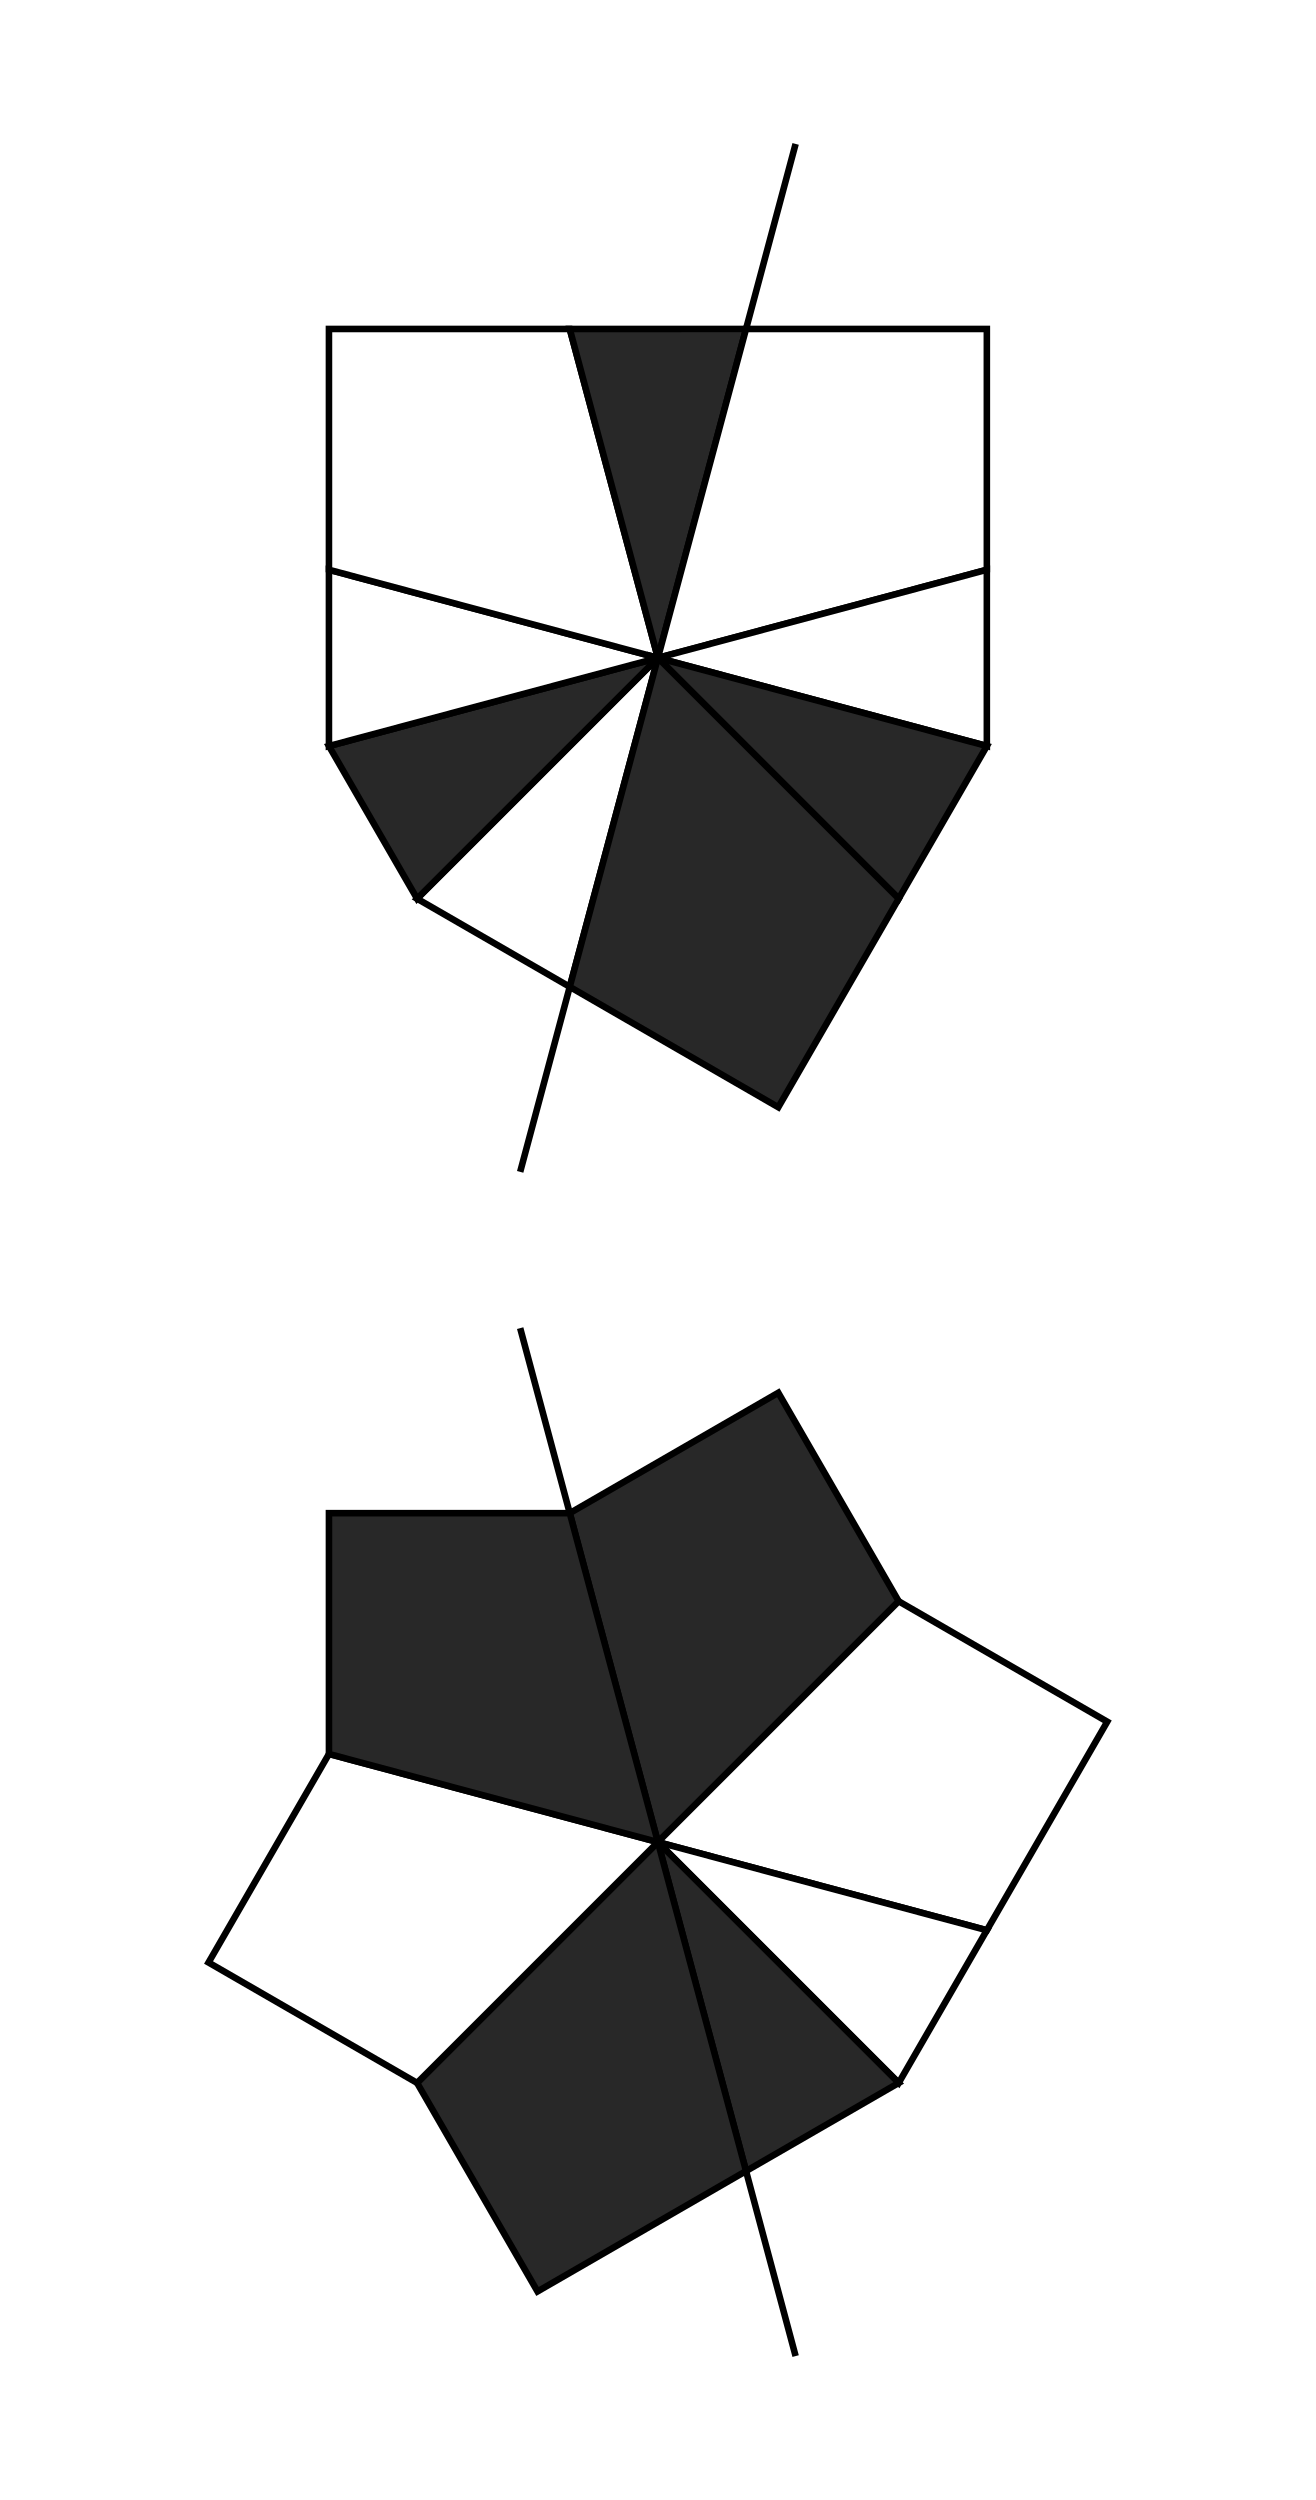
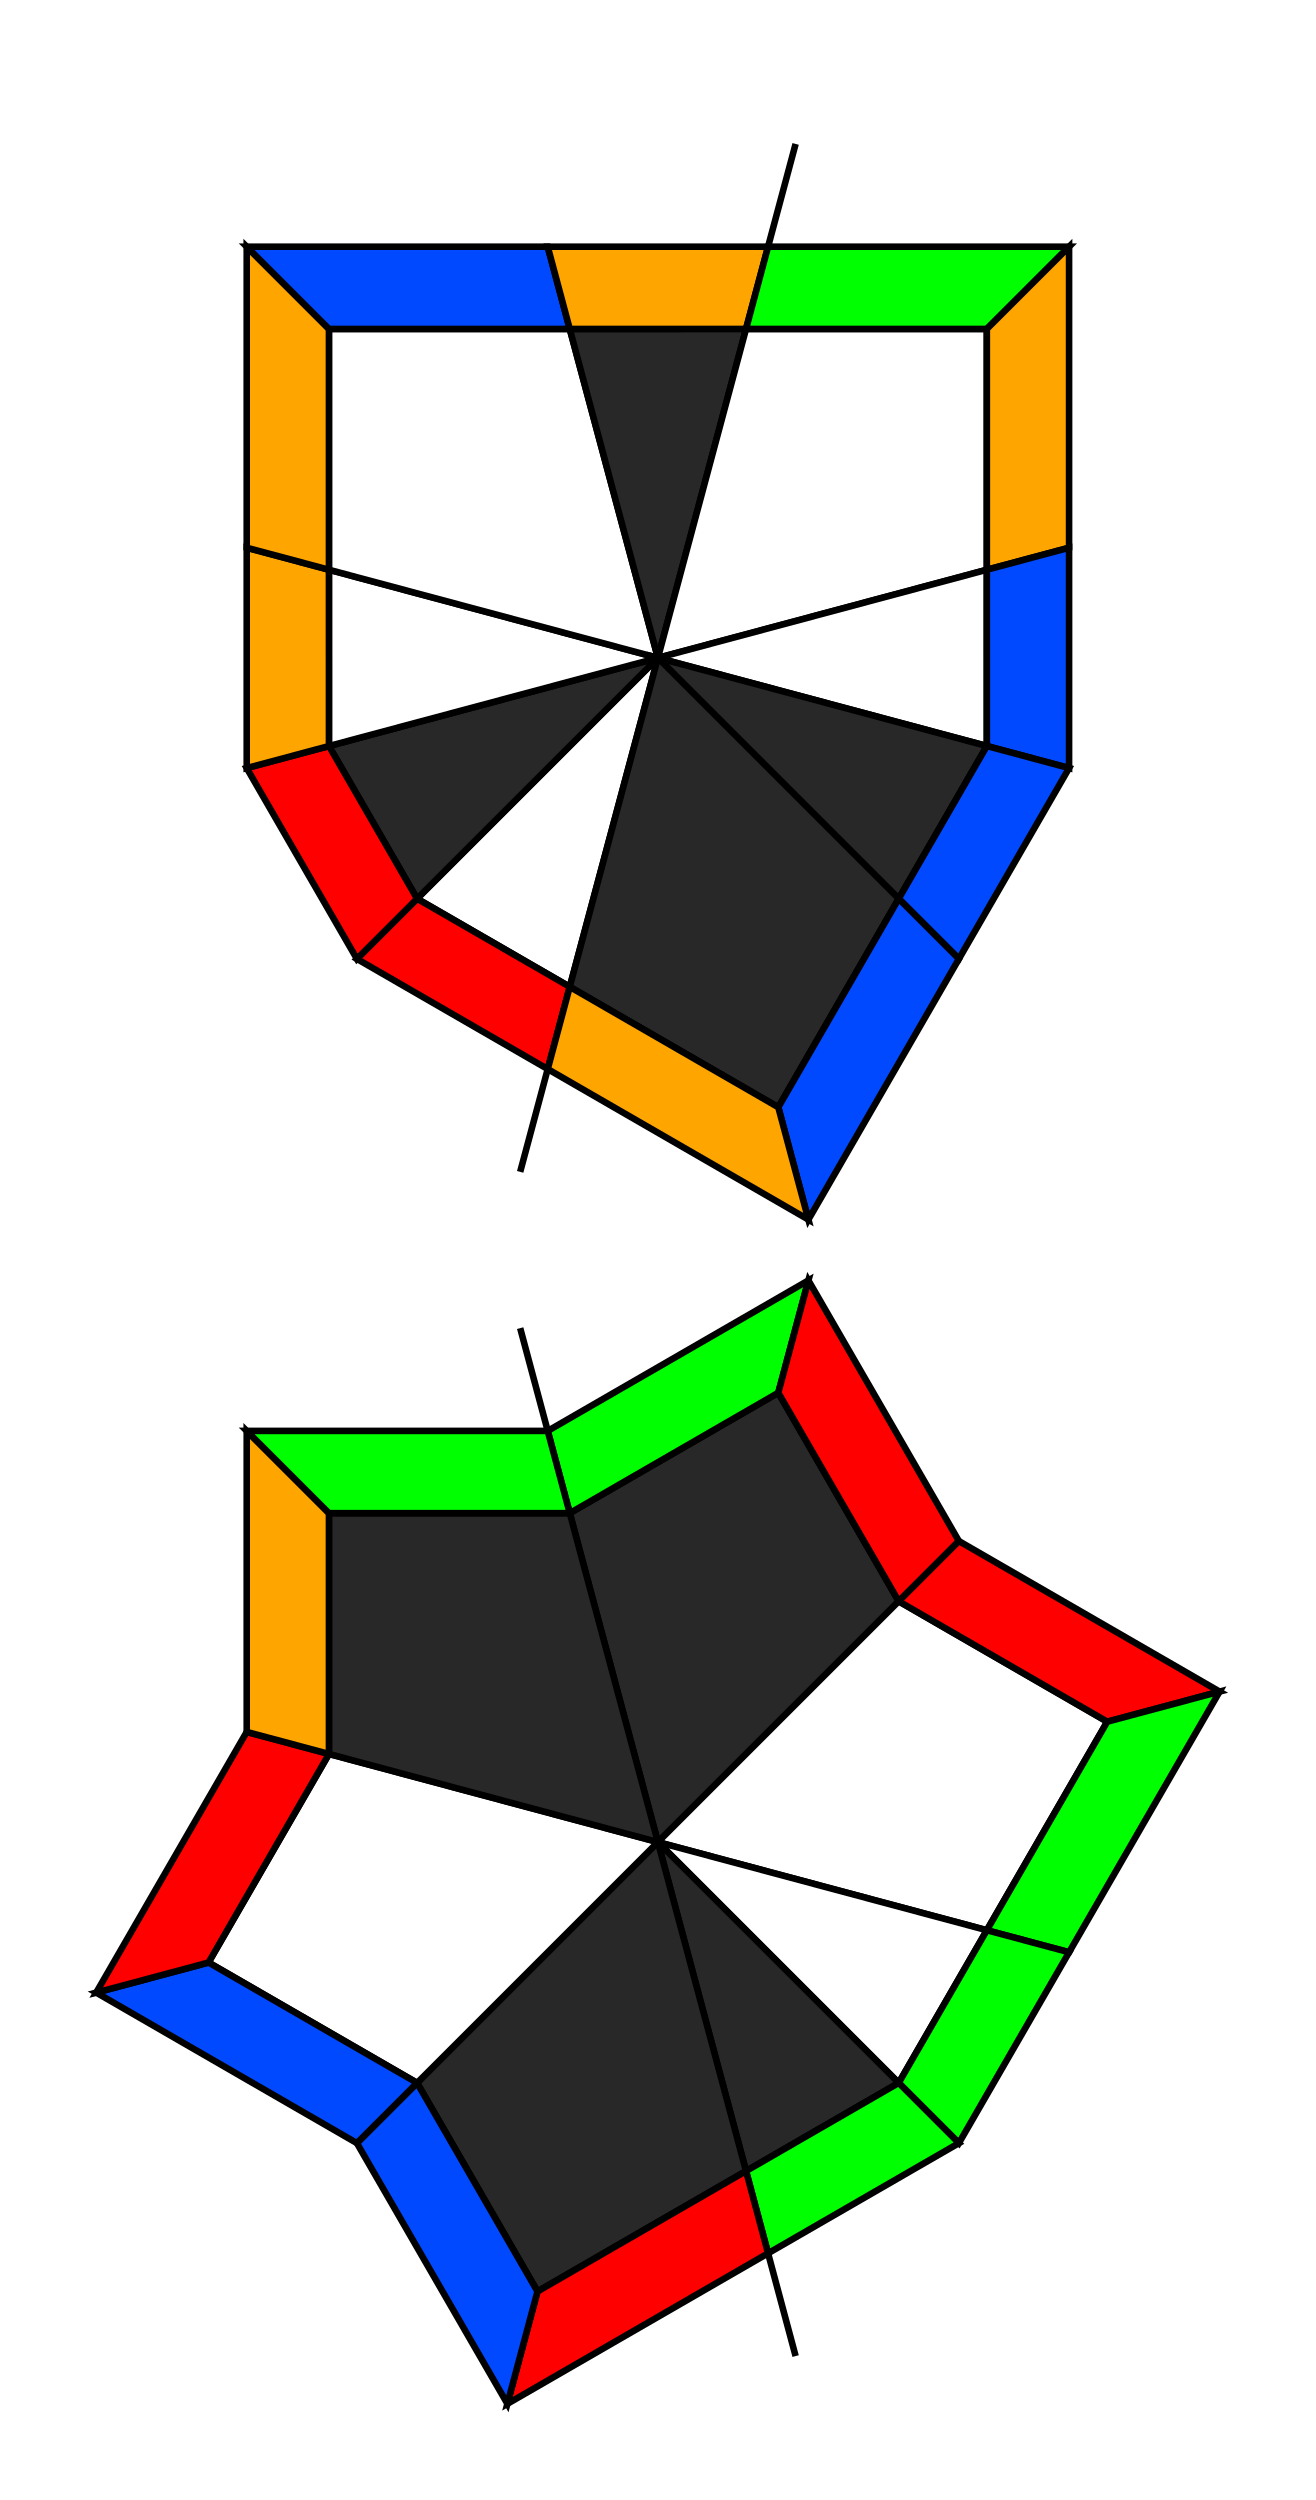
<svg xmlns="http://www.w3.org/2000/svg" width="200" height="380.0" viewBox="-100.0 -190.0 200 380.0">
  <defs>
</defs>
  <path d="M-20.934,78.125 L20.934,-78.125" stroke="rgb(0, 0, 0)" stroke-width="1" transform="translate(0, -90.0)" />
  <path d="M0,0 L-13.397,50.0 L-36.603,36.603 Z" fill="rgb(255, 255, 255)" stroke="rgb(0, 0, 0)" stroke-width="1" transform="translate(0, -90.0) rotate(0)" />
+   <path d="M-13.397,50.0 L-16.747,62.5 L-45.753,45.753 L-36.603,36.603 Z" fill="rgb(255, 0, 0)" stroke="rgb(0, 0, 0)" stroke-width="1" transform="translate(0, -90.0) rotate(0)" />
  <path d="M0,0 L-13.397,50.0 L-36.603,36.603 Z" fill="rgb(40, 40, 40)" stroke="rgb(0, 0, 0)" stroke-width="1" transform="translate(0, -90.0) rotate(30)" />
+   <path d="M-13.397,50.0 L-16.747,62.5 L-45.753,45.753 L-36.603,36.603 Z" fill="rgb(255, 0, 0)" stroke="rgb(0, 0, 0)" stroke-width="1" transform="translate(0, -90.0) rotate(30)" />
  <path d="M0,0 L-13.397,50.0 L-36.603,36.603 Z" fill="rgb(255, 255, 255)" stroke="rgb(0, 0, 0)" stroke-width="1" transform="translate(0, -90.0) rotate(60)" />
+   <path d="M-13.397,50.0 L-16.747,62.5 L-45.753,45.753 L-36.603,36.603 Z" fill="rgb(255, 165, 0)" stroke="rgb(0, 0, 0)" stroke-width="1" transform="translate(0, -90.0) rotate(60)" />
  <path d="M0,0 L-13.397,50.0 L-50.0,50.0 L-50.0,13.397 Z" fill="rgb(255, 255, 255)" stroke="rgb(0, 0, 0)" stroke-width="1" transform="translate(0, -90.0) rotate(90)" />
+   <path d="M-13.397,50.0 L-16.747,62.5 L-62.5,62.5 L-50.0,50.0 Z" fill="rgb(255, 165, 0)" stroke="rgb(0, 0, 0)" stroke-width="1" transform="translate(0, -90.0) rotate(90)" />
+   <path d="M-50.0,50.0 L-62.5,62.5 L-62.5,16.747 L-50.0,13.397 Z" fill="rgb(0, 73, 255)" stroke="rgb(0, 0, 0)" stroke-width="1" transform="translate(0, -90.0) rotate(90)" />
  <path d="M0,0 L-13.397,50.0 L-36.603,36.603 Z" fill="rgb(40, 40, 40)" stroke="rgb(0, 0, 0)" stroke-width="1" transform="translate(0, -90.0) rotate(150)" />
+   <path d="M-13.397,50.0 L-16.747,62.5 L-45.753,45.753 L-36.603,36.603 Z" fill="rgb(255, 165, 0)" stroke="rgb(0, 0, 0)" stroke-width="1" transform="translate(0, -90.0) rotate(150)" />
  <path d="M0,0 L-13.397,50.0 L-50.0,50.0 L-50.0,13.397 Z" fill="rgb(255, 255, 255)" stroke="rgb(0, 0, 0)" stroke-width="1" transform="translate(0, -90.0) rotate(180)" />
+   <path d="M-13.397,50.0 L-16.747,62.5 L-62.5,62.5 L-50.0,50.0 Z" fill="rgb(0, 255, 0)" stroke="rgb(0, 0, 0)" stroke-width="1" transform="translate(0, -90.0) rotate(180)" />
+   <path d="M-50.0,50.0 L-62.5,62.5 L-62.5,16.747 L-50.0,13.397 Z" fill="rgb(255, 165, 0)" stroke="rgb(0, 0, 0)" stroke-width="1" transform="translate(0, -90.0) rotate(180)" />
  <path d="M0,0 L-13.397,50.0 L-36.603,36.603 Z" fill="rgb(255, 255, 255)" stroke="rgb(0, 0, 0)" stroke-width="1" transform="translate(0, -90.0) rotate(240)" />
+   <path d="M-13.397,50.0 L-16.747,62.5 L-45.753,45.753 L-36.603,36.603 Z" fill="rgb(0, 73, 255)" stroke="rgb(0, 0, 0)" stroke-width="1" transform="translate(0, -90.0) rotate(240)" />
  <path d="M0,0 L-13.397,50.0 L-36.603,36.603 Z" fill="rgb(40, 40, 40)" stroke="rgb(0, 0, 0)" stroke-width="1" transform="translate(0, -90.0) rotate(270)" />
+   <path d="M-13.397,50.0 L-16.747,62.5 L-45.753,45.753 L-36.603,36.603 Z" fill="rgb(0, 73, 255)" stroke="rgb(0, 0, 0)" stroke-width="1" transform="translate(0, -90.0) rotate(270)" />
  <path d="M0,0 L-13.397,50.0 L-50.0,50.0 L-50.0,13.397 Z" fill="rgb(40, 40, 40)" stroke="rgb(0, 0, 0)" stroke-width="1" transform="translate(0, -90.0) rotate(300)" />
+   <path d="M-13.397,50.0 L-16.747,62.5 L-62.5,62.5 L-50.0,50.0 Z" fill="rgb(0, 73, 255)" stroke="rgb(0, 0, 0)" stroke-width="1" transform="translate(0, -90.0) rotate(300)" />
+   <path d="M-50.0,50.0 L-62.5,62.5 L-62.5,16.747 L-50.0,13.397 Z" fill="rgb(255, 165, 0)" stroke="rgb(0, 0, 0)" stroke-width="1" transform="translate(0, -90.0) rotate(300)" />
  <path d="M-20.934,78.125 L20.934,-78.125" stroke="rgb(0, 0, 0)" stroke-width="1" transform="translate(0, 90.0) rotate(-30)" />
  <path d="M0,0 L-13.397,50.0 L-50.0,50.0 L-50.0,13.397 Z" fill="rgb(40, 40, 40)" stroke="rgb(0, 0, 0)" stroke-width="1" transform="translate(0, 90.0) rotate(150)" />
+   <path d="M-13.397,50.0 L-16.747,62.5 L-62.5,62.5 L-50.0,50.0 Z" fill="rgb(0, 255, 0)" stroke="rgb(0, 0, 0)" stroke-width="1" transform="translate(0, 90.0) rotate(150)" />
+   <path d="M-50.0,50.0 L-62.5,62.5 L-62.5,16.747 L-50.0,13.397 Z" fill="rgb(255, 0, 0)" stroke="rgb(0, 0, 0)" stroke-width="1" transform="translate(0, 90.0) rotate(150)" />
  <path d="M0,0 L-13.397,50.0 L-50.0,50.0 L-50.0,13.397 Z" fill="rgb(255, 255, 255)" stroke="rgb(0, 0, 0)" stroke-width="1" transform="translate(0, 90.0) rotate(210)" />
+   <path d="M-13.397,50.0 L-16.747,62.5 L-62.5,62.5 L-50.0,50.0 Z" fill="rgb(255, 0, 0)" stroke="rgb(0, 0, 0)" stroke-width="1" transform="translate(0, 90.0) rotate(210)" />
+   <path d="M-50.0,50.0 L-62.5,62.5 L-62.5,16.747 L-50.0,13.397 Z" fill="rgb(0, 255, 0)" stroke="rgb(0, 0, 0)" stroke-width="1" transform="translate(0, 90.0) rotate(210)" />
  <path d="M0,0 L-13.397,50.0 L-36.603,36.603 Z" fill="rgb(255, 255, 255)" stroke="rgb(0, 0, 0)" stroke-width="1" transform="translate(0, 90.0) rotate(270)" />
+   <path d="M-13.397,50.0 L-16.747,62.5 L-45.753,45.753 L-36.603,36.603 Z" fill="rgb(0, 255, 0)" stroke="rgb(0, 0, 0)" stroke-width="1" transform="translate(0, 90.0) rotate(270)" />
  <path d="M0,0 L-13.397,50.0 L-36.603,36.603 Z" fill="rgb(40, 40, 40)" stroke="rgb(0, 0, 0)" stroke-width="1" transform="translate(0, 90.0) rotate(300)" />
+   <path d="M-13.397,50.0 L-16.747,62.5 L-45.753,45.753 L-36.603,36.603 Z" fill="rgb(0, 255, 0)" stroke="rgb(0, 0, 0)" stroke-width="1" transform="translate(0, 90.0) rotate(300)" />
  <path d="M0,0 L-13.397,50.0 L-50.0,50.0 L-50.0,13.397 Z" fill="rgb(40, 40, 40)" stroke="rgb(0, 0, 0)" stroke-width="1" transform="translate(0, 90.0) rotate(330)" />
+   <path d="M-13.397,50.0 L-16.747,62.5 L-62.5,62.5 L-50.0,50.0 Z" fill="rgb(255, 0, 0)" stroke="rgb(0, 0, 0)" stroke-width="1" transform="translate(0, 90.0) rotate(330)" />
+   <path d="M-50.0,50.0 L-62.5,62.5 L-62.5,16.747 L-50.0,13.397 Z" fill="rgb(0, 73, 255)" stroke="rgb(0, 0, 0)" stroke-width="1" transform="translate(0, 90.0) rotate(330)" />
  <path d="M0,0 L-13.397,50.0 L-50.0,50.0 L-50.0,13.397 Z" fill="rgb(255, 255, 255)" stroke="rgb(0, 0, 0)" stroke-width="1" transform="translate(0, 90.0) rotate(390)" />
+   <path d="M-13.397,50.0 L-16.747,62.5 L-62.5,62.5 L-50.0,50.0 Z" fill="rgb(0, 73, 255)" stroke="rgb(0, 0, 0)" stroke-width="1" transform="translate(0, 90.0) rotate(390)" />
+   <path d="M-50.0,50.0 L-62.5,62.5 L-62.5,16.747 L-50.0,13.397 Z" fill="rgb(255, 0, 0)" stroke="rgb(0, 0, 0)" stroke-width="1" transform="translate(0, 90.0) rotate(390)" />
  <path d="M0,0 L-13.397,50.0 L-50.0,50.0 L-50.0,13.397 Z" fill="rgb(40, 40, 40)" stroke="rgb(0, 0, 0)" stroke-width="1" transform="translate(0, 90.0) rotate(450)" />
+   <path d="M-13.397,50.0 L-16.747,62.5 L-62.5,62.5 L-50.0,50.0 Z" fill="rgb(255, 165, 0)" stroke="rgb(0, 0, 0)" stroke-width="1" transform="translate(0, 90.0) rotate(450)" />
+   <path d="M-50.0,50.0 L-62.5,62.5 L-62.5,16.747 L-50.0,13.397 Z" fill="rgb(0, 255, 0)" stroke="rgb(0, 0, 0)" stroke-width="1" transform="translate(0, 90.0) rotate(450)" />
</svg>
